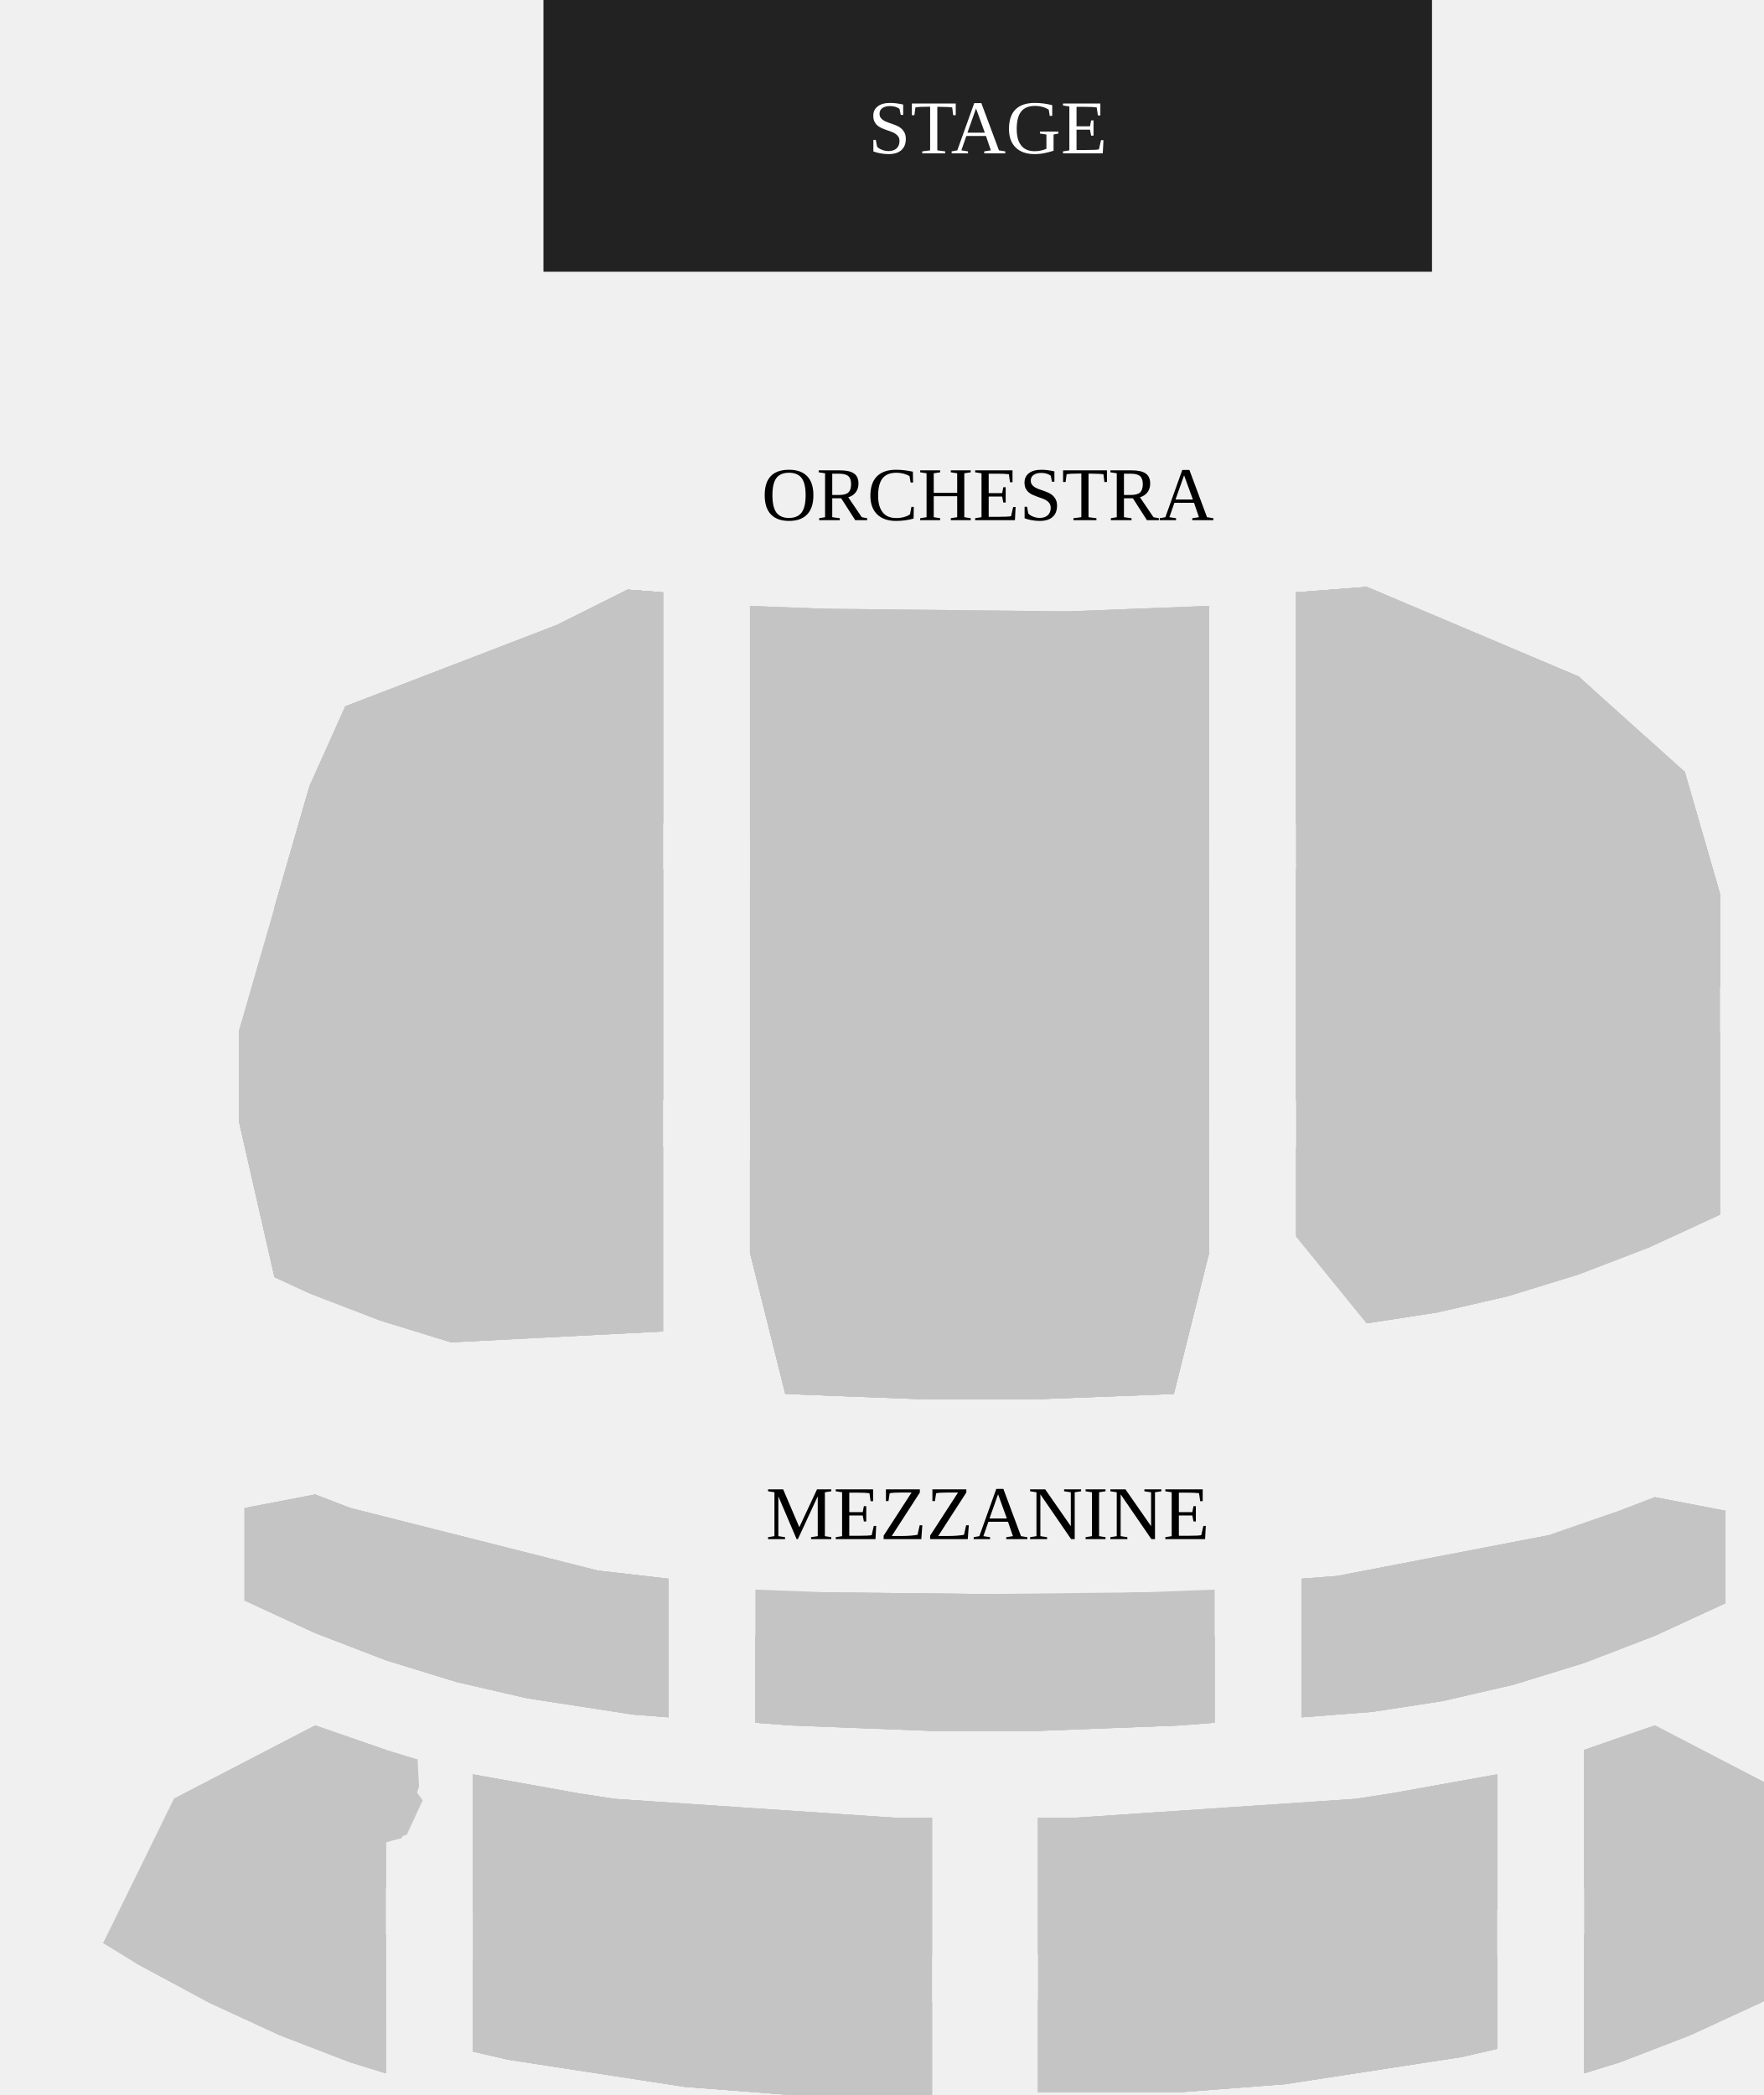
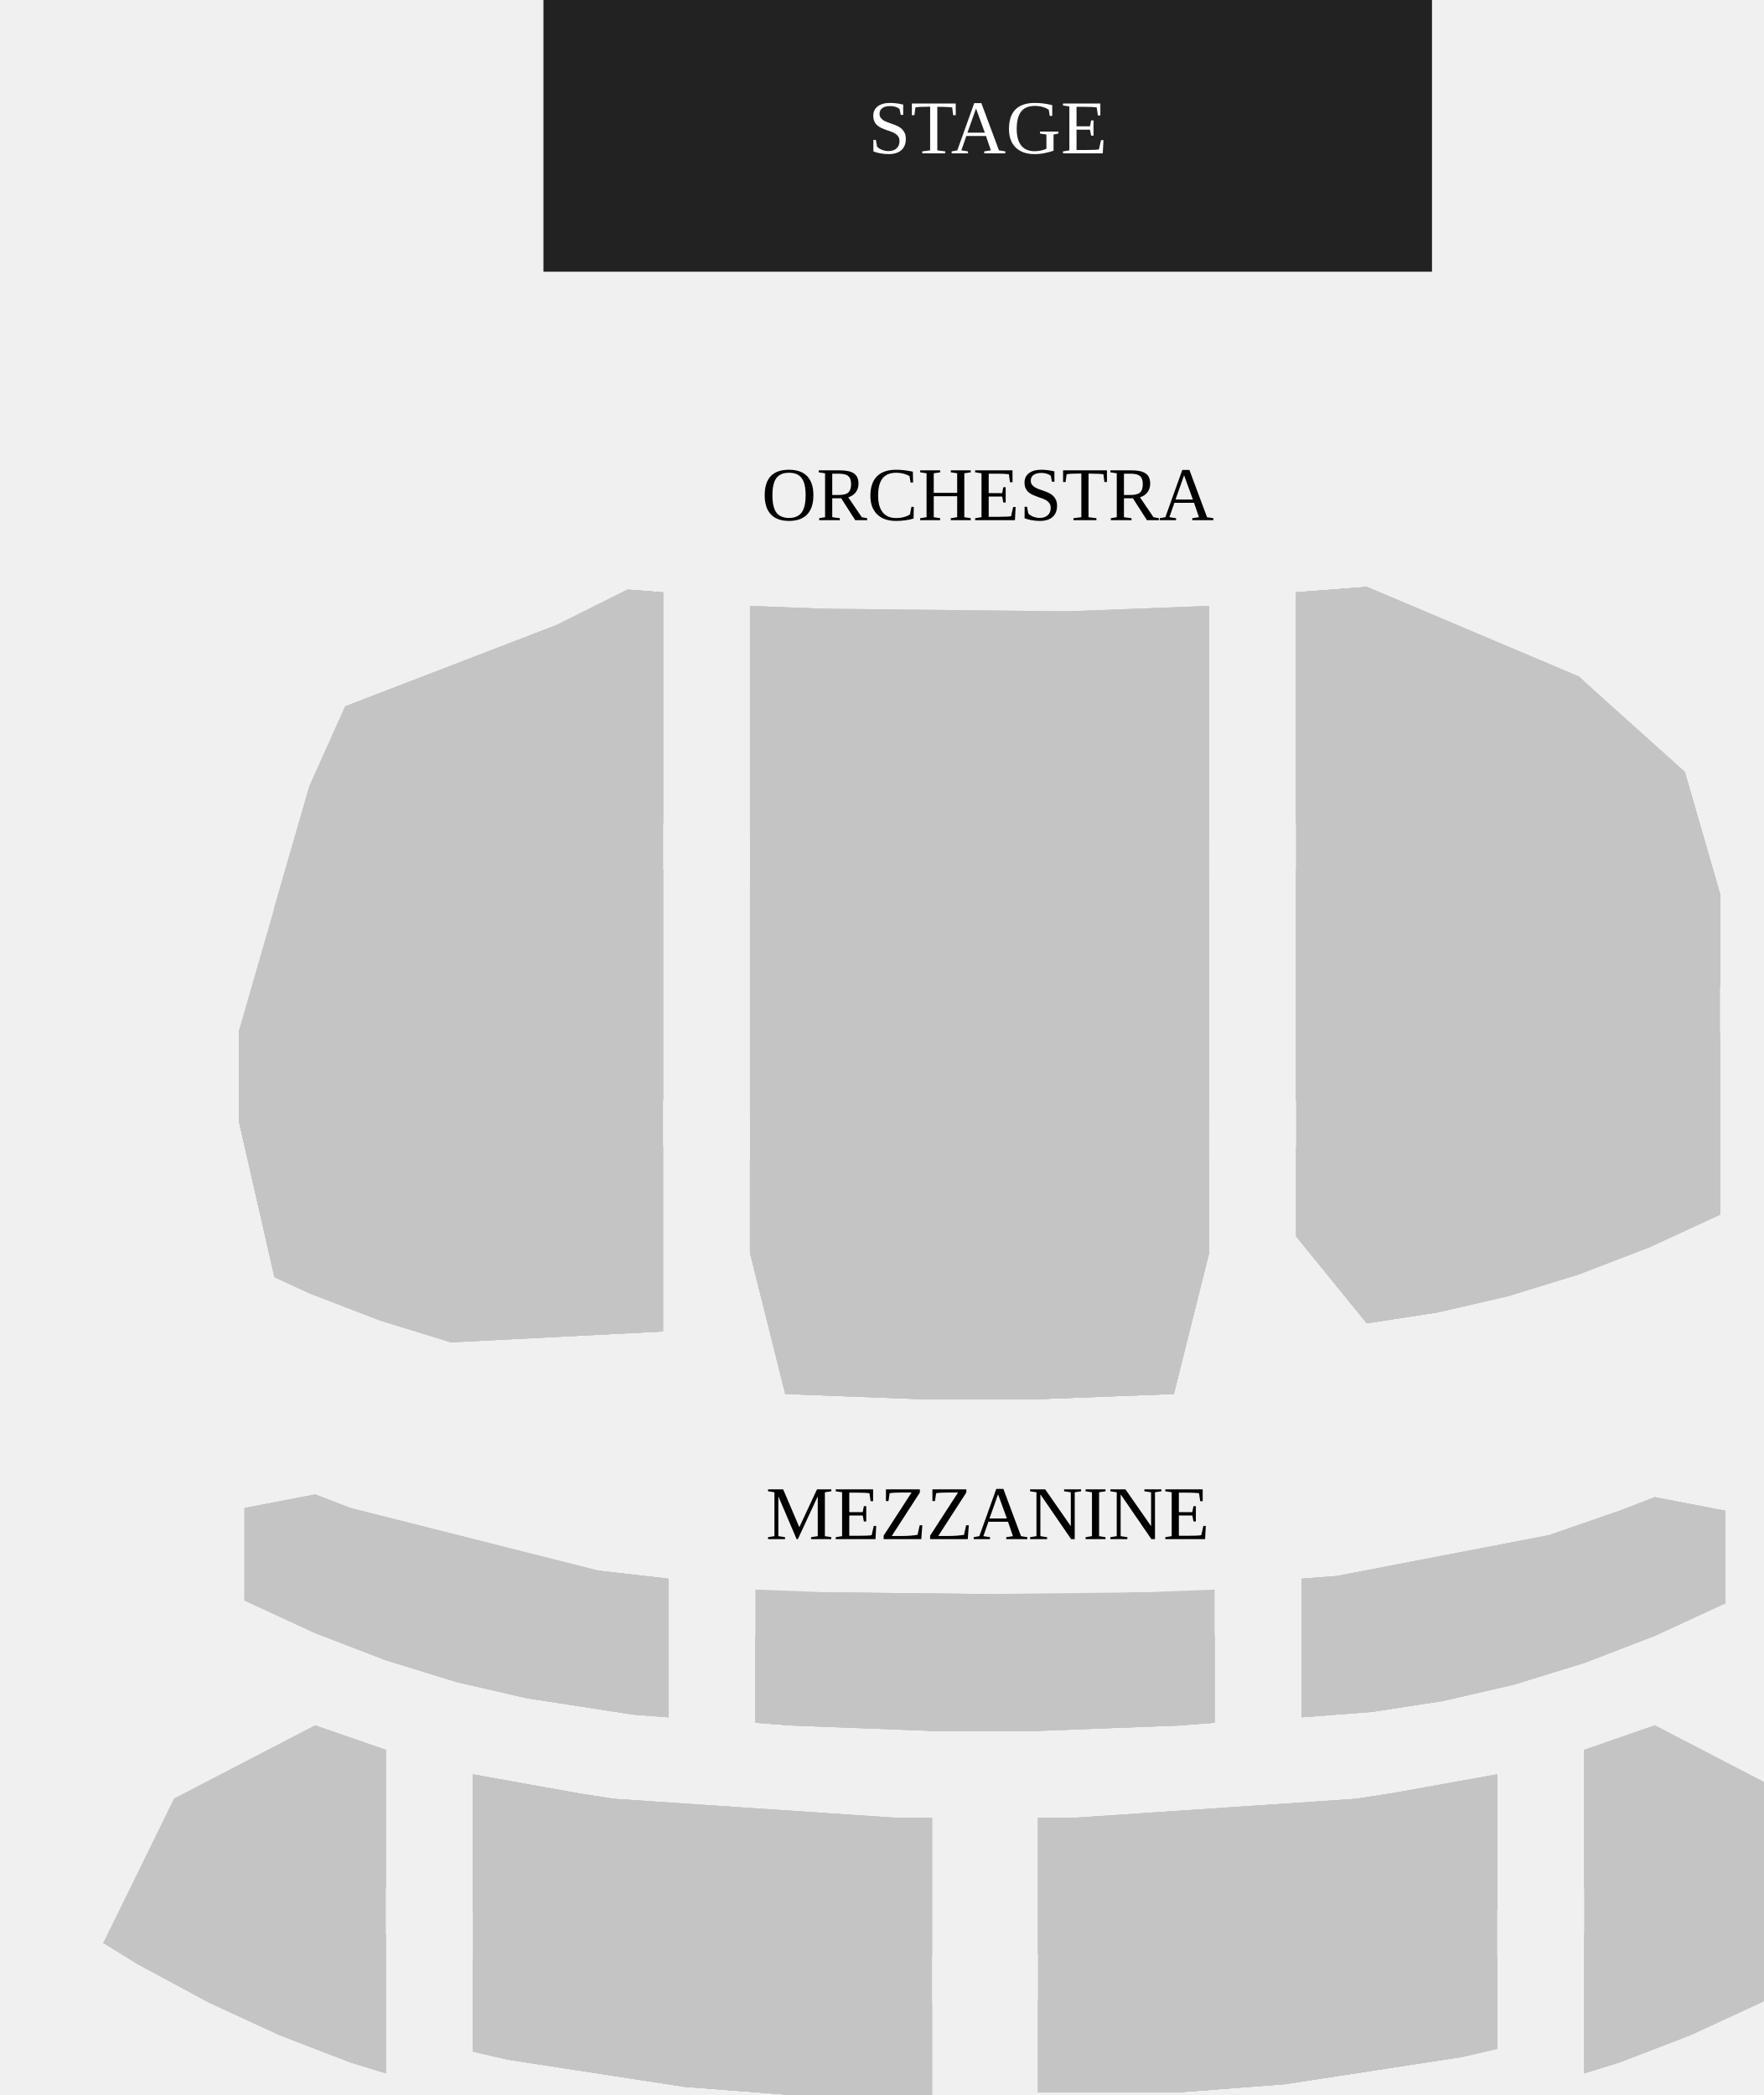
<svg xmlns="http://www.w3.org/2000/svg" viewbox="0 0 727.0 885.7">
  <g id="stage">
    <rect x="200" y="0" width="327.0" height="100" fill="#222222" />
    <text font-size="28px" x="363.5" y="50.0" text-anchor="middle" fill="#ffffff" dominant-baseline="middle">STAGE</text>
  </g>
  <g transform="translate(0, 100)">
    <g class="primary-clusters">
      <text x="363.5" y="85" font-size="28px" text-anchor="middle" dominant-baseline="middle">ORCHESTRA</text>
      <text x="363.5" y="460.0" font-size="28px" text-anchor="middle" dominant-baseline="middle">MEZZANINE</text>
      <g class="grouped-orchestra cluster0">
        <polygon data-section="orchestra" data-priority="-1" class="n/a" points="88.0,279.0 88.0,296.0 88.0,313.0 101.0,370.0 114.0,376.0 127.0,381.0 140.0,386.0 153.0,390.0 166.0,394.0 244.0,390.0 244.0,373.0 244.0,356.0 244.0,339.0 244.0,322.0 244.0,305.0 244.0,288.0 244.0,271.0 244.0,254.0 244.0,237.0 244.0,220.0 244.0,203.0 244.0,186.0 244.0,169.0 244.0,152.0 244.0,135.0 244.0,118.0 231.0,117.0 205.0,130.0 127.0,160.0 114.0,189.0 101.0,234.0 88.0,279.0" style="fill:#C4C4C4;" />
      </g>
      <g class="grouped-orchestra cluster1">
        <polygon data-section="orchestra" data-priority="-1" class="n/a" points="276.0,225.0 276.0,242.0 276.0,259.0 276.0,276.0 276.0,293.0 276.0,310.0 276.0,327.0 276.0,344.0 276.0,361.0 289.0,413.0 315.0,414.0 341.0,415.0 380.0,415.0 406.0,414.0 432.0,413.0 445.0,361.0 445.0,344.0 445.0,327.0 445.0,310.0 445.0,293.0 445.0,276.0 445.0,259.0 445.0,242.0 445.0,225.0 445.0,208.0 445.0,191.0 445.0,174.0 445.0,157.0 445.0,140.0 445.0,123.0 419.0,124.0 393.0,125.0 328.0,125.0 302.0,124.0 276.0,123.0 276.0,140.0 276.0,157.0 276.0,174.0 276.0,191.0 276.0,208.0 276.0,225.0" style="fill:#C4C4C4;" />
      </g>
      <g class="grouped-orchestra cluster2">
        <polygon data-section="orchestra" data-priority="-1" class="n/a" points="477.0,220.0 477.0,237.0 477.0,254.0 477.0,271.0 477.0,288.0 477.0,305.0 477.0,322.0 477.0,338.0 477.0,355.0 490.0,371.0 503.0,387.0 516.0,385.0 529.0,383.0 542.0,380.0 555.0,377.0 568.0,373.0 581.0,369.0 594.0,364.0 607.0,359.0 620.0,353.0 633.0,347.0 633.0,330.0 633.0,313.0 633.0,296.0 633.0,280.0 633.0,263.0 633.0,229.0 620.0,184.0 581.0,149.0 503.0,116.0 490.0,117.0 477.0,118.0 477.0,135.0 477.0,152.0 477.0,169.0 477.0,186.0 477.0,203.0 477.0,220.0" style="fill:#C4C4C4;" />
      </g>
      <g class="grouped-mezzanine cluster0">
        <polygon data-section="mezzanine" data-priority="-1" class="n/a" points="38.0,615.0 51.0,623.0 64.0,630.0 77.0,637.0 90.0,643.0 103.0,649.0 116.0,654.0 129.0,659.0 142.0,663.0 142.0,646.0 142.0,629.0 142.0,612.0 142.0,595.0 142.0,578.0 142.0,561.0 142.0,544.0 116.0,535.0 64.0,562.0 38.0,615.0" style="fill:#C4C4C4;" />
      </g>
      <g class="grouped-mezzanine cluster1">
        <polygon data-section="mezzanine" data-priority="-1" class="n/a" points="174.0,621.0 174.0,638.0 174.0,655.0 187.0,658.0 200.0,660.0 213.0,662.0 226.0,664.0 239.0,666.0 252.0,668.0 265.0,669.0 278.0,670.0 291.0,671.0 304.0,671.0 317.0,671.0 330.0,671.0 343.0,671.0 343.0,654.0 343.0,637.0 343.0,620.0 343.0,603.0 343.0,586.0 343.0,569.0 330.0,569.0 317.0,569.0 226.0,562.0 213.0,560.0 174.0,553.0 174.0,570.0 174.0,587.0 174.0,604.0 174.0,621.0" style="fill:#C4C4C4;" />
      </g>
      <g class="grouped-mezzanine cluster2">
        <polygon data-section="mezzanine" data-priority="-1" class="n/a" points="382.0,585.0 382.0,602.0 382.0,619.0 382.0,636.0 382.0,653.0 382.0,670.0 395.0,670.0 408.0,670.0 421.0,670.0 434.0,670.0 447.0,669.0 460.0,668.0 473.0,667.0 486.0,665.0 499.0,663.0 512.0,661.0 525.0,659.0 538.0,657.0 551.0,654.0 551.0,637.0 551.0,620.0 551.0,603.0 551.0,586.0 551.0,569.0 551.0,553.0 512.0,560.0 499.0,562.0 408.0,569.0 395.0,569.0 382.0,569.0 382.0,585.0" style="fill:#C4C4C4;" />
      </g>
      <g class="grouped-mezzanine cluster3">
        <polygon data-section="mezzanine" data-priority="-1" class="n/a" points="583.0,612.0 583.0,629.0 583.0,646.0 583.0,663.0 596.0,659.0 609.0,654.0 622.0,649.0 635.0,643.0 648.0,637.0 661.0,630.0 674.0,623.0 687.0,615.0 661.0,562.0 609.0,535.0 583.0,544.0 583.0,561.0 583.0,578.0 583.0,595.0 583.0,612.0" style="fill:#C4C4C4;" />
      </g>
      <g class="grouped-mezzanine cluster4">
        <polygon data-section="mezzanine" data-priority="-1" class="n/a" points="90.0,455.0 90.0,472.0 90.0,489.0 103.0,495.0 116.0,501.0 129.0,506.0 142.0,511.0 155.0,515.0 168.0,519.0 181.0,522.0 194.0,525.0 207.0,527.0 220.0,529.0 233.0,531.0 246.0,532.0 246.0,515.0 246.0,498.0 246.0,481.0 220.0,478.0 129.0,455.0 116.0,450.0 90.0,455.0" style="fill:#C4C4C4;" />
      </g>
      <g class="grouped-mezzanine cluster5">
        <polygon data-section="mezzanine" data-priority="-1" class="n/a" points="291.0,535.0 317.0,536.0 343.0,537.0 356.0,537.0 369.0,537.0 382.0,537.0 408.0,536.0 434.0,535.0 447.0,534.0 447.0,518.0 447.0,502.0 447.0,485.0 421.0,486.0 330.0,487.0 304.0,486.0 278.0,485.0 278.0,502.0 278.0,518.0 278.0,534.0 291.0,535.0" style="fill:#C4C4C4;" />
      </g>
      <g class="grouped-mezzanine cluster6">
        <polygon data-section="mezzanine" data-priority="-1" class="n/a" points="479.0,498.0 479.0,515.0 479.0,532.0 492.0,531.0 505.0,530.0 518.0,528.0 531.0,526.0 544.0,523.0 557.0,520.0 570.0,516.0 583.0,512.0 596.0,507.0 609.0,502.0 622.0,496.0 635.0,490.0 635.0,473.0 635.0,456.0 609.0,451.0 596.0,456.0 570.0,465.0 492.0,480.0 479.0,481.0 479.0,498.0" style="fill:#C4C4C4;" />
      </g>
    </g>
    <g class="tour-sections">
      <g class="grouped-Mid Orchestra">
        <polygon data-section="Mid Orchestra" data-priority="1" class="53080" points="101.0,234.0 101.0,251.0 114.0,274.0 127.0,279.0 140.0,284.0 153.0,288.0 166.0,292.0 179.0,295.0 192.0,298.0 205.0,300.0 218.0,302.0 231.0,304.0 244.0,305.0 244.0,288.0 244.0,271.0 244.0,254.0 244.0,237.0 244.0,220.0 218.0,217.0 127.0,194.0 114.0,189.0 101.0,234.0" style="fill:#C4C4C4;" />
-         <polygon data-section="Mid Orchestra" data-priority="1" class="53080" points="276.0,242.0 276.0,259.0 276.0,276.0 276.0,293.0 276.0,310.0 341.0,330.0 432.0,311.0 445.0,310.0 445.0,293.0 445.0,276.0 445.0,259.0 445.0,242.0 445.0,225.0 419.0,226.0 393.0,227.0 302.0,226.0 276.0,225.0 276.0,242.0" style="fill:#C4C4C4;" />
+         <polygon data-section="Mid Orchestra" data-priority="1" class="53080" points="276.0,242.0 276.0,259.0 276.0,276.0 276.0,293.0 276.0,310.0 289.0,311.0 315.0,312.0 341.0,313.0 354.0,313.0 367.0,313.0 380.0,313.0 406.0,312.0 432.0,311.0 445.0,310.0 445.0,293.0 445.0,276.0 445.0,259.0 445.0,242.0 445.0,225.0 419.0,226.0 393.0,227.0 302.0,226.0 276.0,225.0 276.0,242.0" style="fill:#C4C4C4;" />
        <polygon data-section="Mid Orchestra" data-priority="1" class="53080" points="477.0,237.0 477.0,254.0 477.0,271.0 477.0,288.0 477.0,305.0 490.0,304.0 503.0,303.0 516.0,301.0 529.0,299.0 542.0,296.0 555.0,293.0 568.0,289.0 581.0,285.0 594.0,280.0 607.0,275.0 620.0,269.0 633.0,263.0 633.0,229.0 620.0,184.0 594.0,195.0 568.0,204.0 490.0,219.0 477.0,220.0 477.0,237.0" style="fill:#C4C4C4;" />
      </g>
      <g class="grouped-Rear Mezzanine/Last Rows Mezzanine">
        <polygon data-section="Rear Mezzanine/Last Rows Mezzanine" data-priority="1" class="53084" points="64.0,630.0 77.0,637.0 90.0,643.0 103.0,649.0 116.0,654.0 129.0,659.0 142.0,663.0 142.0,646.0 142.0,629.0 142.0,612.0 64.0,579.0 38.0,615.0 51.0,623.0 64.0,630.0" style="fill:#C4C4C4;" />
        <polygon data-section="Rear Mezzanine/Last Rows Mezzanine" data-priority="1" class="53084" points="583.0,646.0 583.0,663.0 596.0,659.0 609.0,654.0 622.0,649.0 635.0,643.0 648.0,637.0 661.0,630.0 674.0,623.0 687.0,615.0 661.0,579.0 583.0,612.0 583.0,629.0 583.0,646.0" style="fill:#C4C4C4;" />
        <polygon data-section="Rear Mezzanine/Last Rows Mezzanine" data-priority="1" class="53084" points="395.0,636.0 382.0,636.0 382.0,653.0 382.0,670.0 395.0,670.0 408.0,670.0 421.0,670.0 434.0,670.0 447.0,669.0 460.0,668.0 473.0,667.0 486.0,665.0 499.0,663.0 512.0,661.0 525.0,659.0 538.0,657.0 551.0,654.0 551.0,637.0 551.0,620.0 512.0,627.0 499.0,629.0 395.0,636.0" style="fill:#C4C4C4;" />
        <polygon data-section="Rear Mezzanine/Last Rows Mezzanine" data-priority="1" class="53084" points="187.0,658.0 200.0,660.0 213.0,662.0 226.0,664.0 239.0,666.0 252.0,668.0 265.0,669.0 278.0,670.0 291.0,671.0 304.0,671.0 317.0,671.0 330.0,671.0 343.0,671.0 343.0,654.0 343.0,637.0 330.0,637.0 226.0,630.0 213.0,628.0 174.0,621.0 174.0,638.0 174.0,655.0 187.0,658.0" style="fill:#C4C4C4;" />
-         <polygon data-section="Rear Mezzanine/Last Rows Mezzanine" data-priority="1" class="53084" points="142.0,544.0 142.0,561.0 142.0,578.0 149.742,575.148 155.548,562.543 142.0,544.0" style="fill:#C4C4C4;" />
      </g>
      <g class="grouped-Mid Mezzanine">
        <polygon data-section="Mid Mezzanine" data-priority="1" class="53085" points="382.0,585.0 382.0,602.0 382.0,619.0 395.0,619.0 408.0,619.0 421.0,619.0 434.0,619.0 447.0,618.0 460.0,617.0 473.0,616.0 486.0,614.0 499.0,612.0 512.0,610.0 525.0,608.0 538.0,606.0 551.0,603.0 551.0,586.0 551.0,569.0 551.0,553.0 512.0,560.0 499.0,562.0 395.0,569.0 382.0,569.0 382.0,585.0" style="fill:#C4C4C4;" />
        <polygon data-section="Mid Mezzanine" data-priority="1" class="53085" points="583.0,578.0 583.0,595.0 596.0,591.0 609.0,586.0 622.0,581.0 635.0,575.0 648.0,569.0 661.0,562.0 609.0,535.0 583.0,544.0 583.0,561.0 583.0,578.0" style="fill:#C4C4C4;" />
        <polygon data-section="Mid Mezzanine" data-priority="1" class="53085" points="174.0,604.0 187.0,607.0 200.0,609.0 213.0,611.0 226.0,613.0 239.0,615.0 252.0,617.0 265.0,618.0 278.0,619.0 291.0,620.0 304.0,620.0 317.0,620.0 330.0,620.0 343.0,620.0 343.0,603.0 343.0,586.0 343.0,569.0 330.0,569.0 226.0,562.0 213.0,560.0 174.0,553.0 174.0,570.0 174.0,587.0 174.0,604.0" style="fill:#C4C4C4;" />
        <polygon data-section="Mid Mezzanine" data-priority="1" class="53085" points="64.0,562.0 77.0,569.0 90.0,575.0 103.0,581.0 116.0,586.0 129.0,591.0 142.0,595.0 142.0,578.0 142.0,561.0 142.0,544.0 116.0,535.0 64.0,562.0" style="fill:#C4C4C4;" />
      </g>
      <g class="grouped-Front Orchestra">
        <polygon data-section="Front Orchestra" data-priority="1" class="53647" points="127.0,177.0 140.0,182.0 153.0,186.0 166.0,190.0 179.0,193.0 192.0,196.0 205.0,198.0 218.0,200.0 231.0,202.0 244.0,203.0 244.0,186.0 244.0,169.0 244.0,152.0 244.0,135.0 244.0,118.0 231.0,117.0 205.0,130.0 127.0,160.0 127.0,177.0" style="fill:#C4C4C4;" />
        <polygon data-section="Front Orchestra" data-priority="1" class="53647" points="276.0,191.0 276.0,208.0 289.0,209.0 315.0,210.0 341.0,211.0 354.0,211.0 367.0,211.0 380.0,211.0 406.0,210.0 432.0,209.0 445.0,208.0 445.0,191.0 445.0,174.0 445.0,157.0 445.0,140.0 445.0,123.0 419.0,124.0 393.0,125.0 302.0,124.0 276.0,123.0 276.0,140.0 276.0,157.0 276.0,174.0 276.0,191.0" style="fill:#C4C4C4;" />
        <polygon data-section="Front Orchestra" data-priority="1" class="53647" points="477.0,152.0 477.0,169.0 477.0,186.0 477.0,203.0 490.0,202.0 503.0,201.0 516.0,199.0 529.0,197.0 542.0,194.0 555.0,191.0 568.0,187.0 581.0,183.0 594.0,178.0 594.0,161.0 581.0,149.0 503.0,116.0 490.0,117.0 477.0,118.0 477.0,135.0 477.0,152.0" style="fill:#C4C4C4;" />
      </g>
      <g class="grouped-Last Rows Mezzanine">
        <polygon data-section="Last Rows Mezzanine" data-priority="1" class="61068" points="64.0,630.0 77.0,637.0 90.0,643.0 103.0,649.0 116.0,654.0 129.0,659.0 142.0,663.0 142.0,646.0 64.0,613.0 38.0,615.0 51.0,623.0 64.0,630.0" style="fill:#C4C4C4;" />
        <polygon data-section="Last Rows Mezzanine" data-priority="1" class="61068" points="609.0,654.0 622.0,649.0 635.0,643.0 648.0,637.0 661.0,630.0 674.0,623.0 687.0,615.0 661.0,613.0 583.0,646.0 583.0,663.0 596.0,659.0 609.0,654.0" style="fill:#C4C4C4;" />
        <polygon data-section="Last Rows Mezzanine" data-priority="1" class="61068" points="213.0,662.0 226.0,664.0 239.0,666.0 252.0,668.0 265.0,669.0 278.0,670.0 291.0,671.0 304.0,671.0 317.0,671.0 330.0,671.0 343.0,671.0 174.0,655.0 187.0,658.0 200.0,660.0 213.0,662.0" style="fill:#C4C4C4;" />
        <polygon data-section="Last Rows Mezzanine" data-priority="1" class="61068" points="512.0,661.0 525.0,659.0 538.0,657.0 551.0,654.0 382.0,670.0 395.0,670.0 408.0,670.0 421.0,670.0 434.0,670.0 447.0,669.0 460.0,668.0 473.0,667.0 486.0,665.0 499.0,663.0 512.0,661.0" style="fill:#C4C4C4;" />
      </g>
      <g class="grouped-Rear Mezzanine">
        <polygon data-section="Rear Mezzanine" data-priority="1" class="61070" points="64.0,630.0 77.0,637.0 90.0,643.0 103.0,649.0 116.0,654.0 129.0,659.0 142.0,663.0 142.0,646.0 142.0,629.0 142.0,612.0 64.0,579.0 38.0,615.0 51.0,623.0 64.0,630.0" style="fill:#C4C4C4;" />
        <polygon data-section="Rear Mezzanine" data-priority="1" class="61070" points="583.0,646.0 583.0,663.0 596.0,659.0 609.0,654.0 622.0,649.0 635.0,643.0 648.0,637.0 661.0,630.0 674.0,623.0 687.0,615.0 661.0,579.0 583.0,612.0 583.0,629.0 583.0,646.0" style="fill:#C4C4C4;" />
        <polygon data-section="Rear Mezzanine" data-priority="1" class="61070" points="395.0,636.0 382.0,636.0 382.0,653.0 382.0,670.0 395.0,670.0 408.0,670.0 421.0,670.0 434.0,670.0 447.0,669.0 460.0,668.0 473.0,667.0 486.0,665.0 499.0,663.0 512.0,661.0 525.0,659.0 538.0,657.0 551.0,654.0 551.0,637.0 551.0,620.0 512.0,627.0 499.0,629.0 395.0,636.0" style="fill:#C4C4C4;" />
        <polygon data-section="Rear Mezzanine" data-priority="1" class="61070" points="187.0,658.0 200.0,660.0 213.0,662.0 226.0,664.0 239.0,666.0 252.0,668.0 265.0,669.0 278.0,670.0 291.0,671.0 304.0,671.0 317.0,671.0 330.0,671.0 343.0,671.0 343.0,654.0 343.0,637.0 330.0,637.0 226.0,630.0 213.0,628.0 174.0,621.0 174.0,638.0 174.0,655.0 187.0,658.0" style="fill:#C4C4C4;" />
-         <polygon data-section="Rear Mezzanine" data-priority="1" class="61070" points="136.711,573.306 142.0,578.0 152.493,547.394 142.0,544.0 136.711,573.306" style="fill:#C4C4C4;" />
      </g>
      <g class="grouped-Mid Orchestra/Front Mezzanine Center">
        <polygon data-section="Mid Orchestra/Front Mezzanine Center" data-priority="2" class="53081" points="101.0,234.0 101.0,251.0 114.0,274.0 127.0,279.0 140.0,284.0 153.0,288.0 166.0,292.0 179.0,295.0 192.0,298.0 205.0,300.0 218.0,302.0 231.0,304.0 244.0,305.0 244.0,288.0 244.0,271.0 244.0,254.0 244.0,237.0 244.0,220.0 218.0,217.0 127.0,194.0 114.0,189.0 101.0,234.0" style="fill:#C4C4C4;" />
-         <polygon data-section="Mid Orchestra/Front Mezzanine Center" data-priority="2" class="53081" points="276.0,242.0 276.0,259.0 276.0,276.0 276.0,293.0 276.0,310.0 341.0,330.0 432.0,311.0 445.0,310.0 445.0,293.0 445.0,276.0 445.0,259.0 445.0,242.0 445.0,225.0 419.0,226.0 393.0,227.0 302.0,226.0 276.0,225.0 276.0,242.0" style="fill:#C4C4C4;" />
+         <polygon data-section="Mid Orchestra/Front Mezzanine Center" data-priority="2" class="53081" points="276.0,242.0 276.0,259.0 276.0,276.0 276.0,293.0 276.0,310.0 289.0,311.0 315.0,312.0 341.0,313.0 354.0,313.0 367.0,313.0 380.0,313.0 406.0,312.0 432.0,311.0 445.0,310.0 445.0,293.0 445.0,276.0 445.0,259.0 445.0,242.0 445.0,225.0 419.0,226.0 393.0,227.0 302.0,226.0 276.0,225.0 276.0,242.0" style="fill:#C4C4C4;" />
        <polygon data-section="Mid Orchestra/Front Mezzanine Center" data-priority="2" class="53081" points="477.0,237.0 477.0,254.0 477.0,271.0 477.0,288.0 477.0,305.0 490.0,304.0 503.0,303.0 516.0,301.0 529.0,299.0 542.0,296.0 555.0,293.0 568.0,289.0 581.0,285.0 594.0,280.0 607.0,275.0 620.0,269.0 633.0,263.0 633.0,229.0 620.0,184.0 594.0,195.0 568.0,204.0 490.0,219.0 477.0,220.0 477.0,237.0" style="fill:#C4C4C4;" />
        <polygon data-section="Mid Orchestra/Front Mezzanine Center" data-priority="2" class="53081" points="278.0,534.0 291.0,535.0 317.0,536.0 343.0,537.0 356.0,537.0 369.0,537.0 382.0,537.0 408.0,536.0 434.0,535.0 447.0,534.0 447.0,518.0 447.0,502.0 434.0,486.0 421.0,486.0 395.0,487.0 304.0,486.0 291.0,486.0 278.0,502.0 278.0,518.0 278.0,534.0" style="fill:#C4C4C4;" />
      </g>
      <g class="grouped-Rear Orchestra Center">
        <polygon data-section="Rear Orchestra Center" data-priority="2" class="53086" points="315.0,414.0 341.0,415.0 380.0,415.0 406.0,414.0 432.0,413.0 445.0,361.0 445.0,344.0 445.0,327.0 419.0,328.0 393.0,329.0 302.0,328.0 276.0,327.0 276.0,344.0 276.0,361.0 289.0,413.0 315.0,414.0" style="fill:#C4C4C4;" />
      </g>
      <g class="grouped-Front Mezzanine Center">
        <polygon data-section="Front Mezzanine Center" data-priority="2" class="61062" points="278.0,534.0 291.0,535.0 317.0,536.0 343.0,537.0 356.0,537.0 369.0,537.0 382.0,537.0 408.0,536.0 434.0,535.0 447.0,534.0 447.0,518.0 447.0,502.0 434.0,486.0 421.0,486.0 395.0,487.0 304.0,486.0 291.0,486.0 278.0,502.0 278.0,518.0 278.0,534.0" style="fill:#C4C4C4;" />
      </g>
      <g class="grouped-Front Orchestra/Front Mezzanine Center">
        <polygon data-section="Front Orchestra/Front Mezzanine Center" data-priority="2" class="61063" points="127.0,177.0 140.0,182.0 153.0,186.0 166.0,190.0 179.0,193.0 192.0,196.0 205.0,198.0 218.0,200.0 231.0,202.0 244.0,203.0 244.0,186.0 244.0,169.0 244.0,152.0 244.0,135.0 244.0,118.0 231.0,117.0 205.0,130.0 127.0,160.0 127.0,177.0" style="fill:#C4C4C4;" />
        <polygon data-section="Front Orchestra/Front Mezzanine Center" data-priority="2" class="61063" points="276.0,191.0 276.0,208.0 289.0,209.0 315.0,210.0 341.0,211.0 354.0,211.0 367.0,211.0 380.0,211.0 406.0,210.0 432.0,209.0 445.0,208.0 445.0,191.0 445.0,174.0 445.0,157.0 445.0,140.0 445.0,123.0 419.0,124.0 393.0,125.0 302.0,124.0 276.0,123.0 276.0,140.0 276.0,157.0 276.0,174.0 276.0,191.0" style="fill:#C4C4C4;" />
        <polygon data-section="Front Orchestra/Front Mezzanine Center" data-priority="2" class="61063" points="477.0,152.0 477.0,169.0 477.0,186.0 477.0,203.0 490.0,202.0 503.0,201.0 516.0,199.0 529.0,197.0 542.0,194.0 555.0,191.0 568.0,187.0 581.0,183.0 594.0,178.0 594.0,161.0 581.0,149.0 503.0,116.0 490.0,117.0 477.0,118.0 477.0,135.0 477.0,152.0" style="fill:#C4C4C4;" />
        <polygon data-section="Front Orchestra/Front Mezzanine Center" data-priority="2" class="61063" points="278.0,534.0 291.0,535.0 317.0,536.0 343.0,537.0 356.0,537.0 369.0,537.0 382.0,537.0 408.0,536.0 434.0,535.0 447.0,534.0 447.0,518.0 447.0,502.0 434.0,486.0 421.0,486.0 395.0,487.0 304.0,486.0 291.0,486.0 278.0,502.0 278.0,518.0 278.0,534.0" style="fill:#C4C4C4;" />
      </g>
      <g class="grouped-Mid Orchestra Sides/Rear Orchestra Center">
        <polygon data-section="Mid Orchestra Sides/Rear Orchestra Center" data-priority="3" class="53077" points="101.0,234.0 101.0,251.0 114.0,274.0 127.0,279.0 140.0,284.0 153.0,288.0 166.0,292.0 179.0,295.0 192.0,298.0 205.0,300.0 218.0,302.0 231.0,304.0 244.0,305.0 244.0,288.0 244.0,271.0 244.0,254.0 244.0,237.0 244.0,220.0 218.0,217.0 127.0,194.0 114.0,189.0 101.0,234.0" style="fill:#C4C4C4;" />
        <polygon data-section="Mid Orchestra Sides/Rear Orchestra Center" data-priority="3" class="53077" points="477.0,237.0 477.0,254.0 477.0,271.0 477.0,288.0 477.0,305.0 490.0,304.0 503.0,303.0 516.0,301.0 529.0,299.0 542.0,296.0 555.0,293.0 568.0,289.0 581.0,285.0 594.0,280.0 607.0,275.0 620.0,269.0 633.0,263.0 633.0,229.0 620.0,184.0 594.0,195.0 568.0,204.0 490.0,219.0 477.0,220.0 477.0,237.0" style="fill:#C4C4C4;" />
        <polygon data-section="Mid Orchestra Sides/Rear Orchestra Center" data-priority="3" class="53077" points="315.0,414.0 341.0,415.0 380.0,415.0 406.0,414.0 432.0,413.0 445.0,361.0 445.0,344.0 445.0,327.0 419.0,328.0 393.0,329.0 302.0,328.0 276.0,327.0 276.0,344.0 276.0,361.0 289.0,413.0 315.0,414.0" style="fill:#C4C4C4;" />
      </g>
      <g class="grouped-Front Mezzanine Sides">
        <polygon data-section="Front Mezzanine Sides" data-priority="3" class="53078" points="90.0,489.0 103.0,495.0 116.0,501.0 129.0,506.0 142.0,511.0 155.0,515.0 168.0,519.0 181.0,522.0 194.0,525.0 207.0,527.0 220.0,529.0 233.0,531.0 246.0,532.0 246.0,515.0 246.0,498.0 246.0,481.0 220.0,478.0 129.0,455.0 116.0,450.0 90.0,455.0 90.0,472.0 90.0,489.0" style="fill:#C4C4C4;" />
        <polygon data-section="Front Mezzanine Sides" data-priority="3" class="53078" points="479.0,498.0 479.0,515.0 479.0,532.0 492.0,531.0 505.0,530.0 518.0,528.0 531.0,526.0 544.0,523.0 557.0,520.0 570.0,516.0 583.0,512.0 596.0,507.0 609.0,502.0 622.0,496.0 635.0,490.0 635.0,473.0 635.0,456.0 609.0,451.0 596.0,456.0 570.0,465.0 492.0,480.0 479.0,481.0 479.0,498.0" style="fill:#C4C4C4;" />
      </g>
      <g class="grouped-Front Orchestra Sides">
        <polygon data-section="Front Orchestra Sides" data-priority="3" class="53079" points="127.0,177.0 140.0,182.0 153.0,186.0 166.0,190.0 179.0,193.0 192.0,196.0 205.0,198.0 218.0,200.0 231.0,202.0 244.0,203.0 244.0,186.0 244.0,169.0 244.0,152.0 244.0,135.0 244.0,118.0 231.0,117.0 205.0,130.0 127.0,160.0 127.0,177.0" style="fill:#C4C4C4;" />
        <polygon data-section="Front Orchestra Sides" data-priority="3" class="53079" points="477.0,152.0 477.0,169.0 477.0,186.0 477.0,203.0 490.0,202.0 503.0,201.0 516.0,199.0 529.0,197.0 542.0,194.0 555.0,191.0 568.0,187.0 581.0,183.0 594.0,178.0 594.0,161.0 581.0,149.0 503.0,116.0 490.0,117.0 477.0,118.0 477.0,135.0 477.0,152.0" style="fill:#C4C4C4;" />
      </g>
      <g class="grouped-Front Mezzanine Sides/Mid Mezzanine">
        <polygon data-section="Front Mezzanine Sides/Mid Mezzanine" data-priority="3" class="61059" points="90.0,489.0 103.0,495.0 116.0,501.0 129.0,506.0 142.0,511.0 155.0,515.0 168.0,519.0 181.0,522.0 194.0,525.0 207.0,527.0 220.0,529.0 233.0,531.0 246.0,532.0 246.0,515.0 246.0,498.0 246.0,481.0 220.0,478.0 129.0,455.0 116.0,450.0 90.0,455.0 90.0,472.0 90.0,489.0" style="fill:#C4C4C4;" />
        <polygon data-section="Front Mezzanine Sides/Mid Mezzanine" data-priority="3" class="61059" points="479.0,498.0 479.0,515.0 479.0,532.0 492.0,531.0 505.0,530.0 518.0,528.0 531.0,526.0 544.0,523.0 557.0,520.0 570.0,516.0 583.0,512.0 596.0,507.0 609.0,502.0 622.0,496.0 635.0,490.0 635.0,473.0 635.0,456.0 609.0,451.0 596.0,456.0 570.0,465.0 492.0,480.0 479.0,481.0 479.0,498.0" style="fill:#C4C4C4;" />
        <polygon data-section="Front Mezzanine Sides/Mid Mezzanine" data-priority="3" class="61059" points="382.0,585.0 382.0,602.0 382.0,619.0 395.0,619.0 408.0,619.0 421.0,619.0 434.0,619.0 447.0,618.0 460.0,617.0 473.0,616.0 486.0,614.0 499.0,612.0 512.0,610.0 525.0,608.0 538.0,606.0 551.0,603.0 551.0,586.0 551.0,569.0 551.0,553.0 512.0,560.0 499.0,562.0 395.0,569.0 382.0,569.0 382.0,585.0" style="fill:#C4C4C4;" />
        <polygon data-section="Front Mezzanine Sides/Mid Mezzanine" data-priority="3" class="61059" points="583.0,578.0 583.0,595.0 596.0,591.0 609.0,586.0 622.0,581.0 635.0,575.0 648.0,569.0 661.0,562.0 609.0,535.0 583.0,544.0 583.0,561.0 583.0,578.0" style="fill:#C4C4C4;" />
        <polygon data-section="Front Mezzanine Sides/Mid Mezzanine" data-priority="3" class="61059" points="174.0,604.0 187.0,607.0 200.0,609.0 213.0,611.0 226.0,613.0 239.0,615.0 252.0,617.0 265.0,618.0 278.0,619.0 291.0,620.0 304.0,620.0 317.0,620.0 330.0,620.0 343.0,620.0 343.0,603.0 343.0,586.0 343.0,569.0 330.0,569.0 226.0,562.0 213.0,560.0 174.0,553.0 174.0,570.0 174.0,587.0 174.0,604.0" style="fill:#C4C4C4;" />
        <polygon data-section="Front Mezzanine Sides/Mid Mezzanine" data-priority="3" class="61059" points="64.0,562.0 77.0,569.0 90.0,575.0 103.0,581.0 116.0,586.0 129.0,591.0 142.0,595.0 142.0,578.0 142.0,561.0 142.0,544.0 116.0,535.0 64.0,562.0" style="fill:#C4C4C4;" />
      </g>
      <g class="grouped-Front Orchestra Sides/Mid Orchestra Sides">
        <polygon data-section="Front Orchestra Sides/Mid Orchestra Sides" data-priority="3" class="61060" points="114.0,189.0 101.0,234.0 101.0,251.0 114.0,274.0 127.0,279.0 140.0,284.0 153.0,288.0 166.0,292.0 179.0,295.0 192.0,298.0 205.0,300.0 218.0,302.0 231.0,304.0 244.0,305.0 244.0,288.0 244.0,271.0 244.0,254.0 244.0,237.0 244.0,220.0 244.0,203.0 244.0,186.0 244.0,169.0 244.0,152.0 244.0,135.0 244.0,118.0 231.0,117.0 205.0,130.0 127.0,160.0 114.0,189.0" style="fill:#C4C4C4;" />
        <polygon data-section="Front Orchestra Sides/Mid Orchestra Sides" data-priority="3" class="61060" points="477.0,203.0 477.0,220.0 477.0,237.0 477.0,254.0 477.0,271.0 477.0,288.0 477.0,305.0 490.0,304.0 503.0,303.0 516.0,301.0 529.0,299.0 542.0,296.0 555.0,293.0 568.0,289.0 581.0,285.0 594.0,280.0 607.0,275.0 620.0,269.0 633.0,263.0 633.0,229.0 620.0,184.0 581.0,149.0 503.0,116.0 490.0,117.0 477.0,118.0 477.0,135.0 477.0,152.0 477.0,169.0 477.0,186.0 477.0,203.0" style="fill:#C4C4C4;" />
      </g>
      <g class="grouped-Front Orchestra Sides/Front Mezzanine Sides">
        <polygon data-section="Front Orchestra Sides/Front Mezzanine Sides" data-priority="3" class="61061" points="127.0,177.0 140.0,182.0 153.0,186.0 166.0,190.0 179.0,193.0 192.0,196.0 205.0,198.0 218.0,200.0 231.0,202.0 244.0,203.0 244.0,186.0 244.0,169.0 244.0,152.0 244.0,135.0 244.0,118.0 231.0,117.0 205.0,130.0 127.0,160.0 127.0,177.0" style="fill:#C4C4C4;" />
        <polygon data-section="Front Orchestra Sides/Front Mezzanine Sides" data-priority="3" class="61061" points="477.0,152.0 477.0,169.0 477.0,186.0 477.0,203.0 490.0,202.0 503.0,201.0 516.0,199.0 529.0,197.0 542.0,194.0 555.0,191.0 568.0,187.0 581.0,183.0 594.0,178.0 594.0,161.0 581.0,149.0 503.0,116.0 490.0,117.0 477.0,118.0 477.0,135.0 477.0,152.0" style="fill:#C4C4C4;" />
        <polygon data-section="Front Orchestra Sides/Front Mezzanine Sides" data-priority="3" class="61061" points="90.0,489.0 103.0,495.0 116.0,501.0 129.0,506.0 142.0,511.0 155.0,515.0 168.0,519.0 181.0,522.0 194.0,525.0 207.0,527.0 220.0,529.0 233.0,531.0 246.0,532.0 246.0,515.0 246.0,498.0 246.0,481.0 220.0,478.0 129.0,455.0 116.0,450.0 90.0,455.0 90.0,472.0 90.0,489.0" style="fill:#C4C4C4;" />
        <polygon data-section="Front Orchestra Sides/Front Mezzanine Sides" data-priority="3" class="61061" points="479.0,498.0 479.0,515.0 479.0,532.0 492.0,531.0 505.0,530.0 518.0,528.0 531.0,526.0 544.0,523.0 557.0,520.0 570.0,516.0 583.0,512.0 596.0,507.0 609.0,502.0 622.0,496.0 635.0,490.0 635.0,473.0 635.0,456.0 609.0,451.0 596.0,456.0 570.0,465.0 492.0,480.0 479.0,481.0 479.0,498.0" style="fill:#C4C4C4;" />
      </g>
      <g class="grouped-Rear Orchestra Sides/Rear Mezzanine/Last Rows Mezzanine">
        <polygon data-section="Rear Orchestra Sides/Rear Mezzanine/Last Rows Mezzanine" data-priority="3" class="61064" points="477.0,338.0 477.0,355.0 490.0,371.0 503.0,387.0 516.0,385.0 529.0,383.0 542.0,380.0 555.0,377.0 568.0,373.0 581.0,369.0 594.0,364.0 607.0,359.0 620.0,353.0 633.0,347.0 633.0,330.0 633.0,313.0 633.0,296.0 633.0,280.0 620.0,286.0 594.0,297.0 568.0,306.0 490.0,321.0 477.0,322.0 477.0,338.0" style="fill:#C4C4C4;" />
        <polygon data-section="Rear Orchestra Sides/Rear Mezzanine/Last Rows Mezzanine" data-priority="3" class="61064" points="88.0,279.0 88.0,296.0 88.0,313.0 101.0,370.0 114.0,376.0 127.0,381.0 140.0,386.0 153.0,390.0 166.0,394.0 244.0,390.0 244.0,373.0 244.0,356.0 244.0,339.0 244.0,322.0 218.0,319.0 205.0,317.0 127.0,296.0 101.0,285.0 88.0,279.0" style="fill:#C4C4C4;" />
        <polygon data-section="Rear Orchestra Sides/Rear Mezzanine/Last Rows Mezzanine" data-priority="3" class="61064" points="64.0,630.0 77.0,637.0 90.0,643.0 103.0,649.0 116.0,654.0 129.0,659.0 142.0,663.0 142.0,646.0 142.0,629.0 142.0,612.0 64.0,579.0 38.0,615.0 51.0,623.0 64.0,630.0" style="fill:#C4C4C4;" />
        <polygon data-section="Rear Orchestra Sides/Rear Mezzanine/Last Rows Mezzanine" data-priority="3" class="61064" points="583.0,646.0 583.0,663.0 596.0,659.0 609.0,654.0 622.0,649.0 635.0,643.0 648.0,637.0 661.0,630.0 674.0,623.0 687.0,615.0 661.0,579.0 583.0,612.0 583.0,629.0 583.0,646.0" style="fill:#C4C4C4;" />
        <polygon data-section="Rear Orchestra Sides/Rear Mezzanine/Last Rows Mezzanine" data-priority="3" class="61064" points="395.0,636.0 382.0,636.0 382.0,653.0 382.0,670.0 395.0,670.0 408.0,670.0 421.0,670.0 434.0,670.0 447.0,669.0 460.0,668.0 473.0,667.0 486.0,665.0 499.0,663.0 512.0,661.0 525.0,659.0 538.0,657.0 551.0,654.0 551.0,637.0 551.0,620.0 512.0,627.0 499.0,629.0 395.0,636.0" style="fill:#C4C4C4;" />
        <polygon data-section="Rear Orchestra Sides/Rear Mezzanine/Last Rows Mezzanine" data-priority="3" class="61064" points="187.0,658.0 200.0,660.0 213.0,662.0 226.0,664.0 239.0,666.0 252.0,668.0 265.0,669.0 278.0,670.0 291.0,671.0 304.0,671.0 317.0,671.0 330.0,671.0 343.0,671.0 343.0,654.0 343.0,637.0 330.0,637.0 226.0,630.0 213.0,628.0 174.0,621.0 174.0,638.0 174.0,655.0 187.0,658.0" style="fill:#C4C4C4;" />
-         <polygon data-section="Rear Orchestra Sides/Rear Mezzanine/Last Rows Mezzanine" data-priority="3" class="61064" points="142.0,561.0 142.0,578.0 147.836,576.459 154.221,557.486 153.66,547.47 142.0,544.0 142.0,561.0" style="fill:#C4C4C4;" />
      </g>
      <g class="grouped-Mid Orchestra Sides/Mid Mezzanine">
        <polygon data-section="Mid Orchestra Sides/Mid Mezzanine" data-priority="3" class="61066" points="101.0,234.0 101.0,251.0 114.0,274.0 127.0,279.0 140.0,284.0 153.0,288.0 166.0,292.0 179.0,295.0 192.0,298.0 205.0,300.0 218.0,302.0 231.0,304.0 244.0,305.0 244.0,288.0 244.0,271.0 244.0,254.0 244.0,237.0 244.0,220.0 218.0,217.0 127.0,194.0 114.0,189.0 101.0,234.0" style="fill:#C4C4C4;" />
        <polygon data-section="Mid Orchestra Sides/Mid Mezzanine" data-priority="3" class="61066" points="477.0,237.0 477.0,254.0 477.0,271.0 477.0,288.0 477.0,305.0 490.0,304.0 503.0,303.0 516.0,301.0 529.0,299.0 542.0,296.0 555.0,293.0 568.0,289.0 581.0,285.0 594.0,280.0 607.0,275.0 620.0,269.0 633.0,263.0 633.0,229.0 620.0,184.0 594.0,195.0 568.0,204.0 490.0,219.0 477.0,220.0 477.0,237.0" style="fill:#C4C4C4;" />
        <polygon data-section="Mid Orchestra Sides/Mid Mezzanine" data-priority="3" class="61066" points="382.0,585.0 382.0,602.0 382.0,619.0 395.0,619.0 408.0,619.0 421.0,619.0 434.0,619.0 447.0,618.0 460.0,617.0 473.0,616.0 486.0,614.0 499.0,612.0 512.0,610.0 525.0,608.0 538.0,606.0 551.0,603.0 551.0,586.0 551.0,569.0 551.0,553.0 512.0,560.0 499.0,562.0 395.0,569.0 382.0,569.0 382.0,585.0" style="fill:#C4C4C4;" />
        <polygon data-section="Mid Orchestra Sides/Mid Mezzanine" data-priority="3" class="61066" points="583.0,578.0 583.0,595.0 596.0,591.0 609.0,586.0 622.0,581.0 635.0,575.0 648.0,569.0 661.0,562.0 609.0,535.0 583.0,544.0 583.0,561.0 583.0,578.0" style="fill:#C4C4C4;" />
        <polygon data-section="Mid Orchestra Sides/Mid Mezzanine" data-priority="3" class="61066" points="174.0,604.0 187.0,607.0 200.0,609.0 213.0,611.0 226.0,613.0 239.0,615.0 252.0,617.0 265.0,618.0 278.0,619.0 291.0,620.0 304.0,620.0 317.0,620.0 330.0,620.0 343.0,620.0 343.0,603.0 343.0,586.0 343.0,569.0 330.0,569.0 226.0,562.0 213.0,560.0 174.0,553.0 174.0,570.0 174.0,587.0 174.0,604.0" style="fill:#C4C4C4;" />
        <polygon data-section="Mid Orchestra Sides/Mid Mezzanine" data-priority="3" class="61066" points="64.0,562.0 77.0,569.0 90.0,575.0 103.0,581.0 116.0,586.0 129.0,591.0 142.0,595.0 142.0,578.0 142.0,561.0 142.0,544.0 116.0,535.0 64.0,562.0" style="fill:#C4C4C4;" />
      </g>
      <g class="grouped-Rear Orchestra Sides">
        <polygon data-section="Rear Orchestra Sides" data-priority="3" class="61067" points="477.0,338.0 477.0,355.0 490.0,371.0 503.0,387.0 516.0,385.0 529.0,383.0 542.0,380.0 555.0,377.0 568.0,373.0 581.0,369.0 594.0,364.0 607.0,359.0 620.0,353.0 633.0,347.0 633.0,330.0 633.0,313.0 633.0,296.0 633.0,280.0 620.0,286.0 594.0,297.0 568.0,306.0 490.0,321.0 477.0,322.0 477.0,338.0" style="fill:#C4C4C4;" />
        <polygon data-section="Rear Orchestra Sides" data-priority="3" class="61067" points="88.0,279.0 88.0,296.0 88.0,313.0 101.0,370.0 114.0,376.0 127.0,381.0 140.0,386.0 153.0,390.0 166.0,394.0 244.0,390.0 244.0,373.0 244.0,356.0 244.0,339.0 244.0,322.0 218.0,319.0 205.0,317.0 127.0,296.0 101.0,285.0 88.0,279.0" style="fill:#C4C4C4;" />
      </g>
      <g class="grouped-Rear Orchestra Center/Rear Orchestra Sides">
        <polygon data-section="Rear Orchestra Center/Rear Orchestra Sides" data-priority="3" class="61069" points="315.0,414.0 341.0,415.0 380.0,415.0 406.0,414.0 432.0,413.0 445.0,361.0 445.0,344.0 445.0,327.0 419.0,328.0 393.0,329.0 302.0,328.0 276.0,327.0 276.0,344.0 276.0,361.0 289.0,413.0 315.0,414.0" style="fill:#C4C4C4;" />
        <polygon data-section="Rear Orchestra Center/Rear Orchestra Sides" data-priority="3" class="61069" points="477.0,338.0 477.0,355.0 490.0,371.0 503.0,387.0 516.0,385.0 529.0,383.0 542.0,380.0 555.0,377.0 568.0,373.0 581.0,369.0 594.0,364.0 607.0,359.0 620.0,353.0 633.0,347.0 633.0,330.0 633.0,313.0 633.0,296.0 633.0,280.0 620.0,286.0 594.0,297.0 568.0,306.0 490.0,321.0 477.0,322.0 477.0,338.0" style="fill:#C4C4C4;" />
        <polygon data-section="Rear Orchestra Center/Rear Orchestra Sides" data-priority="3" class="61069" points="88.0,279.0 88.0,296.0 88.0,313.0 101.0,370.0 114.0,376.0 127.0,381.0 140.0,386.0 153.0,390.0 166.0,394.0 244.0,390.0 244.0,373.0 244.0,356.0 244.0,339.0 244.0,322.0 218.0,319.0 205.0,317.0 127.0,296.0 101.0,285.0 88.0,279.0" style="fill:#C4C4C4;" />
      </g>
      <g class="grouped-Front Orchestra Sides/Rear Orchestra Center">
        <polygon data-section="Front Orchestra Sides/Rear Orchestra Center" data-priority="3" class="61073" points="127.0,177.0 140.0,182.0 153.0,186.0 166.0,190.0 179.0,193.0 192.0,196.0 205.0,198.0 218.0,200.0 231.0,202.0 244.0,203.0 244.0,186.0 244.0,169.0 244.0,152.0 244.0,135.0 244.0,118.0 231.0,117.0 205.0,130.0 127.0,160.0 127.0,177.0" style="fill:#C4C4C4;" />
        <polygon data-section="Front Orchestra Sides/Rear Orchestra Center" data-priority="3" class="61073" points="477.0,152.0 477.0,169.0 477.0,186.0 477.0,203.0 490.0,202.0 503.0,201.0 516.0,199.0 529.0,197.0 542.0,194.0 555.0,191.0 568.0,187.0 581.0,183.0 594.0,178.0 594.0,161.0 581.0,149.0 503.0,116.0 490.0,117.0 477.0,118.0 477.0,135.0 477.0,152.0" style="fill:#C4C4C4;" />
        <polygon data-section="Front Orchestra Sides/Rear Orchestra Center" data-priority="3" class="61073" points="315.0,414.0 341.0,415.0 380.0,415.0 406.0,414.0 432.0,413.0 445.0,361.0 445.0,344.0 445.0,327.0 419.0,328.0 393.0,329.0 302.0,328.0 276.0,327.0 276.0,344.0 276.0,361.0 289.0,413.0 315.0,414.0" style="fill:#C4C4C4;" />
      </g>
    </g>
  </g>
</svg>
